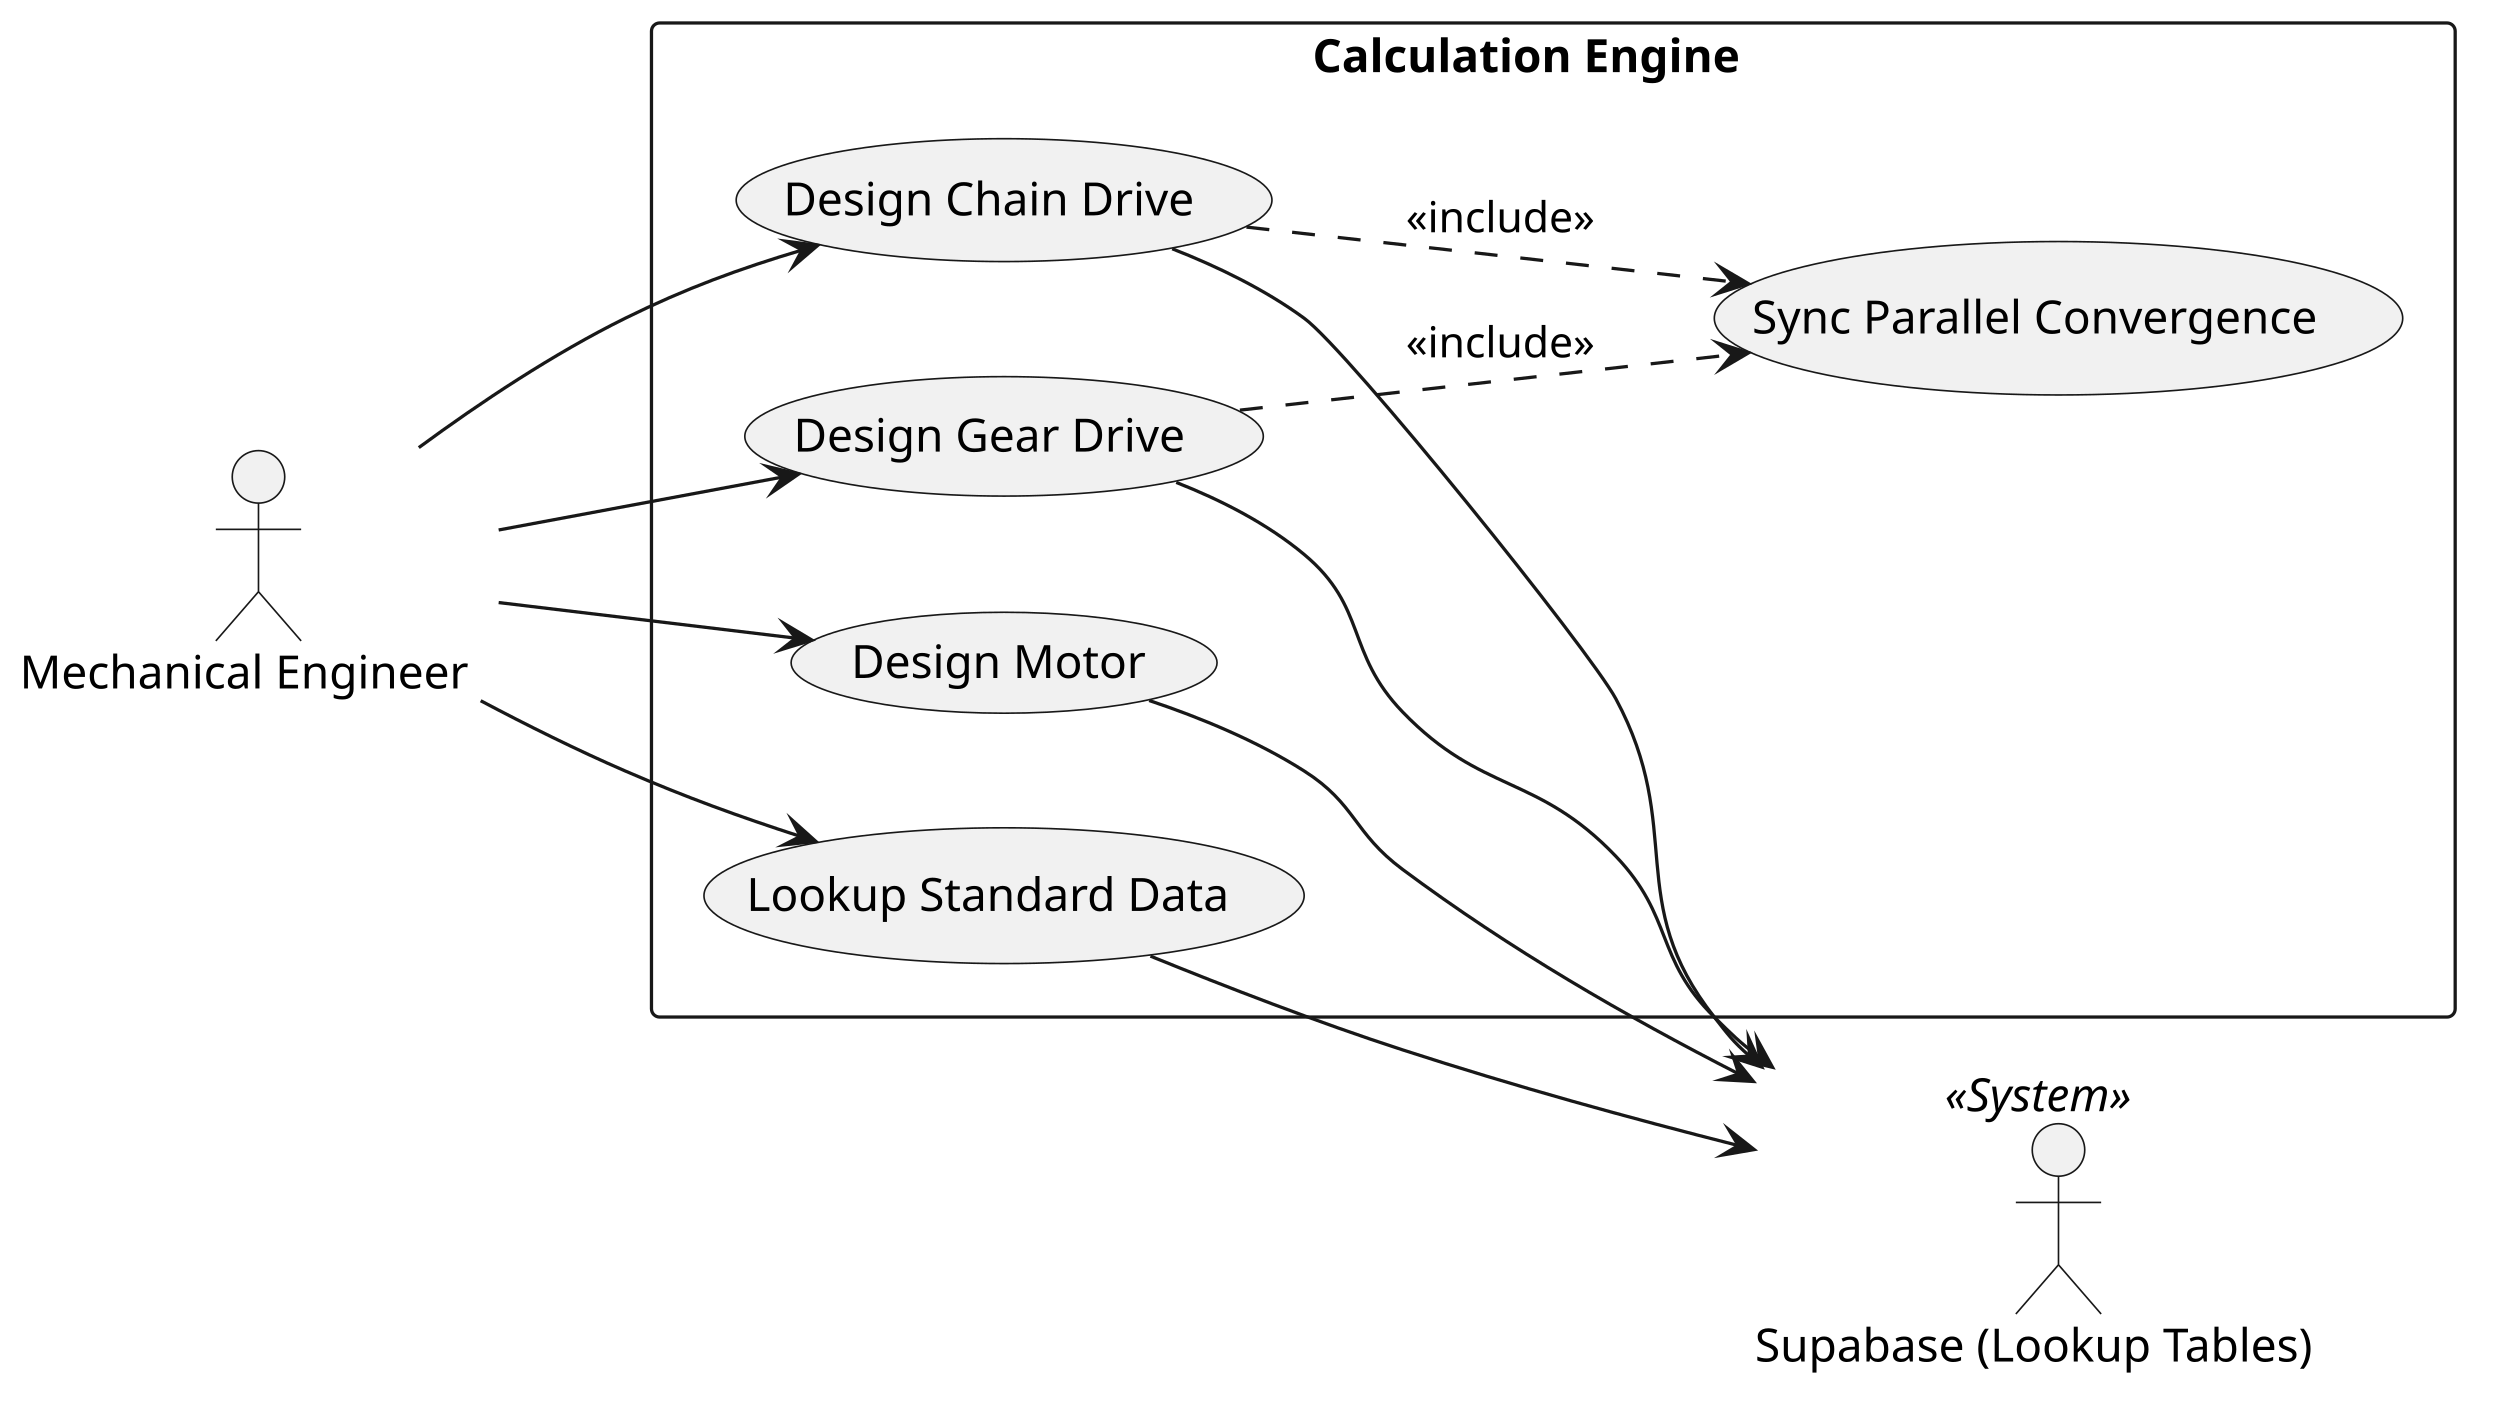
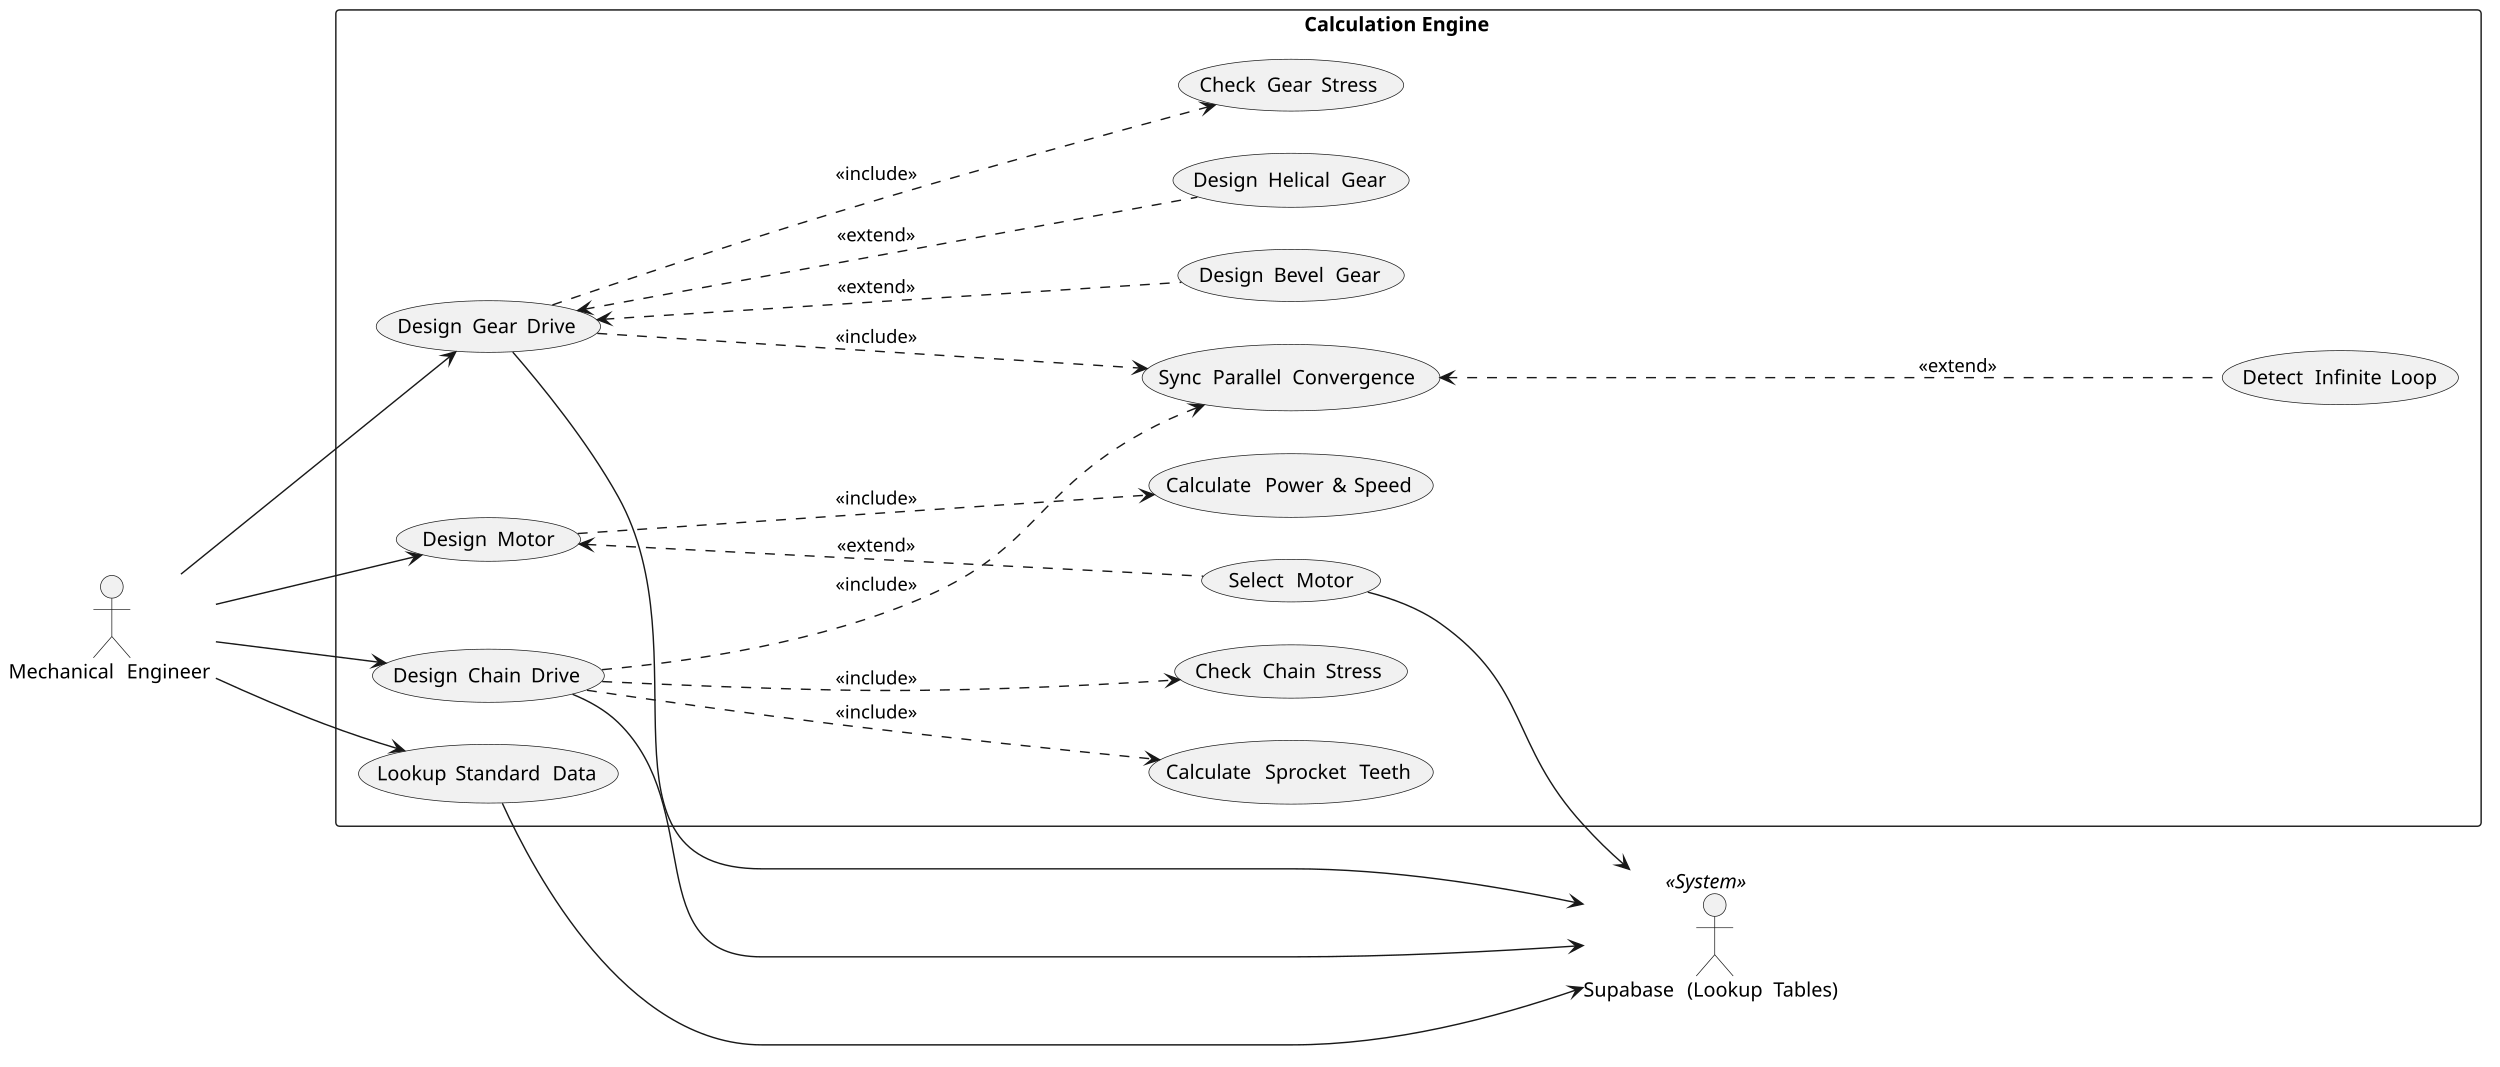
- <svg xmlns="http://www.w3.org/2000/svg" contentStyleType="text/css" data-diagram-type="DESCRIPTION" height="431px" preserveAspectRatio="none" style="width:762px;height:431px;background:#FFFFFF;" version="1.1" viewBox="0 0 762 431" width="762px" zoomAndPan="magnify">
+ <svg xmlns="http://www.w3.org/2000/svg" contentStyleType="text/css" data-diagram-type="DESCRIPTION" height="751px" preserveAspectRatio="none" style="width:1761px;height:751px;background:#FFFFFF;" version="1.1" viewBox="0 0 1761 751" width="1761px" zoomAndPan="magnify">
  <defs />
  <g>
-     <g class="cluster" data-qualified-name="Calculation Engine" data-source-line="6" id="ent0002">
-       <rect fill="none" height="303" rx="2.5" ry="2.5" style="stroke:#181818;stroke-width:1;" width="549.77" x="198.57" y="7" />
-       <text fill="#000000" font-family="sans-serif" font-size="14" font-weight="700" lengthAdjust="spacing" textLength="146.795" x="400.058" y="21.995">Calculation Engine</text>
-     </g>
-     <g class="entity" data-qualified-name="Calculation Engine.UC5" data-source-line="7" id="ent0003">
-       <ellipse cx="306.045" cy="202.003" fill="#F1F1F1" rx="64.915" ry="15.383" style="stroke:#181818;stroke-width:0.5;" />
-       <text fill="#000000" font-family="sans-serif" font-size="14" lengthAdjust="spacing" textLength="93.242" x="259.424" y="206.651">Design Motor</text>
-     </g>
-     <g class="entity" data-qualified-name="Calculation Engine.UC6" data-source-line="8" id="ent0004">
-       <ellipse cx="306.041" cy="61" fill="#F1F1F1" rx="81.651" ry="18.73" style="stroke:#181818;stroke-width:0.5;" />
-       <text fill="#000000" font-family="sans-serif" font-size="14" lengthAdjust="spacing" textLength="134.552" x="238.765" y="65.649">Design Chain Drive</text>
-     </g>
-     <g class="entity" data-qualified-name="Calculation Engine.UC7" data-source-line="9" id="ent0005">
-       <ellipse cx="306.039" cy="133.004" fill="#F1F1F1" rx="79.019" ry="18.204" style="stroke:#181818;stroke-width:0.5;" />
-       <text fill="#000000" font-family="sans-serif" font-size="14" lengthAdjust="spacing" textLength="128.358" x="241.86" y="137.652">Design Gear Drive</text>
-     </g>
-     <g class="entity" data-qualified-name="Calculation Engine.UC8" data-source-line="10" id="ent0006">
-       <ellipse cx="627.434" cy="97.003" fill="#F1F1F1" rx="104.915" ry="23.383" style="stroke:#181818;stroke-width:0.5;" />
-       <text fill="#000000" font-family="sans-serif" font-size="14" lengthAdjust="spacing" textLength="186.833" x="534.018" y="101.651">Sync Parallel Convergence</text>
-     </g>
-     <g class="entity" data-qualified-name="Calculation Engine.UC9" data-source-line="11" id="ent0007">
-       <ellipse cx="306.041" cy="273.004" fill="#F1F1F1" rx="91.471" ry="20.694" style="stroke:#181818;stroke-width:0.5;" />
-       <text fill="#000000" font-family="sans-serif" font-size="14" lengthAdjust="spacing" textLength="157.062" x="227.51" y="277.653">Lookup Standard Data</text>
-     </g>
-     <g class="entity" data-qualified-name="eng" data-source-line="4" id="ent0001">
-       <ellipse cx="78.786" cy="145.35" fill="#F1F1F1" rx="8" ry="8" style="stroke:#181818;stroke-width:0.5;" />
-       <path d="M78.786,153.35 L78.786,180.35 M65.786,161.35 L91.786,161.35 M78.786,180.35 L65.786,195.35 M78.786,180.35 L91.786,195.35" fill="none" style="stroke:#181818;stroke-width:0.5;" />
-       <text fill="#000000" font-family="sans-serif" font-size="14" lengthAdjust="spacing" textLength="145.571" x="6" y="209.845">Mechanical Engineer</text>
-     </g>
-     <g class="entity" data-qualified-name="db" data-source-line="14" id="ent0008">
-       <ellipse cx="627.428" cy="350.507" fill="#F1F1F1" rx="8" ry="8" style="stroke:#181818;stroke-width:0.5;" />
-       <path d="M627.428,358.507 L627.428,385.507 M614.428,366.507 L640.428,366.507 M627.428,385.507 L614.428,400.507 M627.428,385.507 L640.428,400.507" fill="none" style="stroke:#181818;stroke-width:0.5;" />
-       <text fill="#000000" font-family="sans-serif" font-size="14" lengthAdjust="spacing" textLength="185.035" x="534.91" y="415.002">Supabase (Lookup Tables)</text>
-       <text fill="#000000" font-family="sans-serif" font-size="14" font-style="italic" lengthAdjust="spacing" textLength="69.337" x="592.759" y="338.705">«System»</text>
-     </g>
-     <g class="link" data-entity-1="ent0001" data-entity-2="ent0003" data-link-type="dependency" data-source-line="16" id="lnk9">
-       <path d="M151.99,183.66 C182.87,187.36 213.466,191.024 242.536,194.514" fill="none" id="eng-to-UC5" style="stroke:#181818;stroke-width:1;" />
-       <polygon fill="#181818" points="247.5,195.11,239.041,190.066,242.536,194.514,238.087,198.009,247.5,195.11" style="stroke:#181818;stroke-width:1;stroke-linejoin:miter;stroke-miterlimit:10;" />
-     </g>
-     <g class="link" data-entity-1="ent0001" data-entity-2="ent0004" data-link-type="dependency" data-source-line="17" id="lnk10">
-       <path d="M127.65,136.43 C146.46,122.61 168.75,107.79 190.57,97 C208.97,87.91 225.358,81.907 244.468,76.217" fill="none" id="eng-to-UC6" style="stroke:#181818;stroke-width:1;" />
-       <polygon fill="#181818" points="249.26,74.79,239.493,73.525,244.468,76.217,241.776,81.192,249.26,74.79" style="stroke:#181818;stroke-width:1;stroke-linejoin:miter;stroke-miterlimit:10;" />
-     </g>
-     <g class="link" data-entity-1="ent0001" data-entity-2="ent0005" data-link-type="dependency" data-source-line="18" id="lnk11">
-       <path d="M151.99,161.54 C181.46,156.05 210.265,150.678 238.545,145.398" fill="none" id="eng-to-UC7" style="stroke:#181818;stroke-width:1;" />
-       <polygon fill="#181818" points="243.46,144.48,233.879,142.2,238.545,145.398,235.347,150.064,243.46,144.48" style="stroke:#181818;stroke-width:1;stroke-linejoin:miter;stroke-miterlimit:10;" />
-     </g>
-     <g class="link" data-entity-1="ent0001" data-entity-2="ent0007" data-link-type="dependency" data-source-line="19" id="lnk12">
-       <path d="M146.51,213.58 C160.82,221.16 176.02,228.7 190.57,235 C209.12,243.03 225.194,248.858 243.944,254.938" fill="none" id="eng-to-UC9" style="stroke:#181818;stroke-width:1;" />
-       <polygon fill="#181818" points="248.7,256.48,241.373,249.899,243.944,254.938,238.905,257.509,248.7,256.48" style="stroke:#181818;stroke-width:1;stroke-linejoin:miter;stroke-miterlimit:10;" />
-     </g>
-     <g class="link" data-entity-1="ent0004" data-entity-2="ent0006" data-link-type="dependency" data-source-line="21" id="lnk13">
-       <path d="M379.92,69.22 C425.3,74.33 479.151,80.4 527.952,85.9" fill="none" id="UC6-to-UC8" style="stroke:#181818;stroke-width:1;stroke-dasharray:7,7;" />
-       <polygon fill="#181818" points="532.92,86.46,524.425,81.477,527.952,85.9,523.529,89.427,532.92,86.46" style="stroke:#181818;stroke-width:1;stroke-linejoin:miter;stroke-miterlimit:10;" />
-       <text fill="#000000" font-family="sans-serif" font-size="13" lengthAdjust="spacing" textLength="63.007" x="428.51" y="70.787">«include»</text>
-     </g>
-     <g class="link" data-entity-1="ent0005" data-entity-2="ent0006" data-link-type="dependency" data-source-line="22" id="lnk14">
-       <path d="M377.92,125.01 C423.59,119.87 478.502,113.681 528.032,108.091" fill="none" id="UC7-to-UC8" style="stroke:#181818;stroke-width:1;stroke-dasharray:7,7;" />
-       <polygon fill="#181818" points="533,107.53,523.608,104.565,528.032,108.091,524.505,112.514,533,107.53" style="stroke:#181818;stroke-width:1;stroke-linejoin:miter;stroke-miterlimit:10;" />
-       <text fill="#000000" font-family="sans-serif" font-size="13" lengthAdjust="spacing" textLength="63.007" x="428.51" y="108.917">«include»</text>
-     </g>
-     <g class="link" data-entity-1="ent0003" data-entity-2="ent0008" data-link-type="dependency" data-source-line="24" id="lnk15">
-       <path d="M350.26,213.51 C365.85,218.73 383.13,225.84 397.51,235 C413.41,245.14 412.38,253.75 427.51,265 C460.39,289.46 495.13,309.501 529.99,327.351" fill="none" id="UC5-to-db" style="stroke:#181818;stroke-width:1;" />
-       <polygon fill="#181818" points="534.44,329.63,528.252,321.968,529.99,327.351,524.606,329.088,534.44,329.63" style="stroke:#181818;stroke-width:1;stroke-linejoin:miter;stroke-miterlimit:10;" />
-     </g>
-     <g class="link" data-entity-1="ent0004" data-entity-2="ent0008" data-link-type="dependency" data-source-line="25" id="lnk16">
-       <path d="M357.28,75.82 C371.06,81.22 385.51,88.22 397.51,97 C410.96,106.84 484.63,198.33 492.51,213 C513.87,252.75 494.62,274.53 522.51,310 C526.8,315.45 527.972,317.209 533.262,321.909" fill="none" id="UC6-to-db" style="stroke:#181818;stroke-width:1;" />
-       <polygon fill="#181818" points="537,325.23,532.929,316.262,533.262,321.909,527.615,322.243,537,325.23" style="stroke:#181818;stroke-width:1;stroke-linejoin:miter;stroke-miterlimit:10;" />
-     </g>
-     <g class="link" data-entity-1="ent0005" data-entity-2="ent0008" data-link-type="dependency" data-source-line="26" id="lnk17">
-       <path d="M358.51,147.04 C372.16,152.4 386.22,159.58 397.51,169 C416.83,185.12 410.05,198.89 427.51,217 C451.73,242.12 468.42,235.78 492.51,261 C510.15,279.47 504.35,292.05 522.51,310 C527.97,315.39 530.005,317.477 536.295,322.277" fill="none" id="UC7-to-db" style="stroke:#181818;stroke-width:1;" />
-       <polygon fill="#181818" points="540.27,325.31,535.542,316.67,536.295,322.277,530.689,323.03,540.27,325.31" style="stroke:#181818;stroke-width:1;stroke-linejoin:miter;stroke-miterlimit:10;" />
-     </g>
-     <g class="link" data-entity-1="ent0007" data-entity-2="ent0008" data-link-type="dependency" data-source-line="27" id="lnk18">
-       <path d="M350.66,291.43 C373.35,300.66 401.67,311.62 427.51,320 C462.14,331.24 495.914,340.55 529.834,349.16" fill="none" id="UC9-to-db" style="stroke:#181818;stroke-width:1;" />
-       <polygon fill="#181818" points="534.68,350.39,526.941,344.299,529.834,349.16,524.972,352.053,534.68,350.39" style="stroke:#181818;stroke-width:1;stroke-linejoin:miter;stroke-miterlimit:10;" />
+     <g class="cluster" data-qualified-name="Calculation Engine" data-source-line="10" id="ent0003">
+       <rect fill="none" height="575" rx="2.5" ry="2.5" style="stroke:#181818;stroke-width:1;" width="1511.14" x="236.57" y="7" />
+       <text fill="#000000" font-family="sans-serif" font-size="14" font-weight="700" lengthAdjust="spacing" textLength="146.795" x="918.742" y="21.995">Calculation Engine</text>
+     </g>
+     <g class="entity" data-qualified-name="Calculation Engine.UC1" data-source-line="11" id="ent0004">
+       <ellipse cx="344.045" cy="380.003" fill="#F1F1F1" rx="64.915" ry="15.383" style="stroke:#181818;stroke-width:0.5;" />
+       <text fill="#000000" font-family="sans-serif" font-size="14" lengthAdjust="spacing" textLength="48.337" x="297.424" y="384.651">Design</text>
+       <text fill="#000000" font-family="sans-serif" font-size="14" lengthAdjust="spacing" textLength="4.45" x="345.761" y="384.651"> </text>
+       <text fill="#000000" font-family="sans-serif" font-size="14" lengthAdjust="spacing" textLength="40.455" x="350.211" y="384.651">Motor</text>
+     </g>
+     <g class="entity" data-qualified-name="Calculation Engine.UC1_1" data-source-line="12" id="ent0005">
+       <ellipse cx="909.431" cy="341.998" fill="#F1F1F1" rx="100.141" ry="22.428" style="stroke:#181818;stroke-width:0.5;" />
+       <text fill="#000000" font-family="sans-serif" font-size="14" lengthAdjust="spacing" textLength="65.386" x="821.247" y="346.647">Calculate</text>
+       <text fill="#000000" font-family="sans-serif" font-size="14" lengthAdjust="spacing" textLength="4.45" x="886.633" y="346.647"> </text>
+       <text fill="#000000" font-family="sans-serif" font-size="14" lengthAdjust="spacing" textLength="42.827" x="891.083" y="346.647">Power</text>
+       <text fill="#000000" font-family="sans-serif" font-size="14" lengthAdjust="spacing" textLength="4.45" x="933.91" y="346.647"> </text>
+       <text fill="#000000" font-family="sans-serif" font-size="14" lengthAdjust="spacing" textLength="10.917" x="938.36" y="346.647">&amp;</text>
+       <text fill="#000000" font-family="sans-serif" font-size="14" lengthAdjust="spacing" textLength="4.45" x="949.277" y="346.647"> </text>
+       <text fill="#000000" font-family="sans-serif" font-size="14" lengthAdjust="spacing" textLength="43.887" x="953.727" y="346.647">Speed</text>
+     </g>
+     <g class="entity" data-qualified-name="Calculation Engine.UC1_2" data-source-line="13" id="ent0006">
+       <ellipse cx="909.431" cy="409" fill="#F1F1F1" rx="63.001" ry="15" style="stroke:#181818;stroke-width:0.5;" />
+       <text fill="#000000" font-family="sans-serif" font-size="14" lengthAdjust="spacing" textLength="43.19" x="865.383" y="413.649">Select</text>
+       <text fill="#000000" font-family="sans-serif" font-size="14" lengthAdjust="spacing" textLength="4.45" x="908.573" y="413.649"> </text>
+       <text fill="#000000" font-family="sans-serif" font-size="14" lengthAdjust="spacing" textLength="40.455" x="913.023" y="413.649">Motor</text>
+     </g>
+     <g class="entity" data-qualified-name="Calculation Engine.UC2" data-source-line="15" id="ent0007">
+       <ellipse cx="344.041" cy="476" fill="#F1F1F1" rx="81.651" ry="18.73" style="stroke:#181818;stroke-width:0.5;" />
+       <text fill="#000000" font-family="sans-serif" font-size="14" lengthAdjust="spacing" textLength="48.337" x="276.765" y="480.649">Design</text>
+       <text fill="#000000" font-family="sans-serif" font-size="14" lengthAdjust="spacing" textLength="4.45" x="325.102" y="480.649"> </text>
+       <text fill="#000000" font-family="sans-serif" font-size="14" lengthAdjust="spacing" textLength="39.99" x="329.552" y="480.649">Chain</text>
+       <text fill="#000000" font-family="sans-serif" font-size="14" lengthAdjust="spacing" textLength="4.45" x="369.542" y="480.649"> </text>
+       <text fill="#000000" font-family="sans-serif" font-size="14" lengthAdjust="spacing" textLength="37.324" x="373.993" y="480.649">Drive</text>
+     </g>
+     <g class="entity" data-qualified-name="Calculation Engine.UC2_1" data-source-line="16" id="ent0008">
+       <ellipse cx="909.428" cy="544.004" fill="#F1F1F1" rx="100.168" ry="22.434" style="stroke:#181818;stroke-width:0.5;" />
+       <text fill="#000000" font-family="sans-serif" font-size="14" lengthAdjust="spacing" textLength="65.386" x="821.214" y="548.652">Calculate</text>
+       <text fill="#000000" font-family="sans-serif" font-size="14" lengthAdjust="spacing" textLength="4.45" x="886.6" y="548.652"> </text>
+       <text fill="#000000" font-family="sans-serif" font-size="14" lengthAdjust="spacing" textLength="62.002" x="891.05" y="548.652">Sprocket</text>
+       <text fill="#000000" font-family="sans-serif" font-size="14" lengthAdjust="spacing" textLength="4.45" x="953.052" y="548.652"> </text>
+       <text fill="#000000" font-family="sans-serif" font-size="14" lengthAdjust="spacing" textLength="40.141" x="957.502" y="548.652">Teeth</text>
+     </g>
+     <g class="entity" data-qualified-name="Calculation Engine.UC2_2" data-source-line="17" id="ent0009">
+       <ellipse cx="909.427" cy="473.003" fill="#F1F1F1" rx="81.967" ry="18.793" style="stroke:#181818;stroke-width:0.5;" />
+       <text fill="#000000" font-family="sans-serif" font-size="14" lengthAdjust="spacing" textLength="43.066" x="841.782" y="477.652">Check</text>
+       <text fill="#000000" font-family="sans-serif" font-size="14" lengthAdjust="spacing" textLength="4.45" x="884.848" y="477.652"> </text>
+       <text fill="#000000" font-family="sans-serif" font-size="14" lengthAdjust="spacing" textLength="39.99" x="889.298" y="477.652">Chain</text>
+       <text fill="#000000" font-family="sans-serif" font-size="14" lengthAdjust="spacing" textLength="4.45" x="929.289" y="477.652"> </text>
+       <text fill="#000000" font-family="sans-serif" font-size="14" lengthAdjust="spacing" textLength="43.333" x="933.739" y="477.652">Stress</text>
+     </g>
+     <g class="entity" data-qualified-name="Calculation Engine.UC3" data-source-line="19" id="ent0010">
+       <ellipse cx="344.039" cy="230.004" fill="#F1F1F1" rx="79.019" ry="18.204" style="stroke:#181818;stroke-width:0.5;" />
+       <text fill="#000000" font-family="sans-serif" font-size="14" lengthAdjust="spacing" textLength="48.337" x="279.86" y="234.652">Design</text>
+       <text fill="#000000" font-family="sans-serif" font-size="14" lengthAdjust="spacing" textLength="4.45" x="328.197" y="234.652"> </text>
+       <text fill="#000000" font-family="sans-serif" font-size="14" lengthAdjust="spacing" textLength="33.797" x="332.647" y="234.652">Gear</text>
+       <text fill="#000000" font-family="sans-serif" font-size="14" lengthAdjust="spacing" textLength="4.45" x="366.444" y="234.652"> </text>
+       <text fill="#000000" font-family="sans-serif" font-size="14" lengthAdjust="spacing" textLength="37.324" x="370.894" y="234.652">Drive</text>
+     </g>
+     <g class="entity" data-qualified-name="Calculation Engine.UC3_1" data-source-line="20" id="ent0011">
+       <ellipse cx="909.43" cy="193.996" fill="#F1F1F1" rx="79.73" ry="18.346" style="stroke:#181818;stroke-width:0.5;" />
+       <text fill="#000000" font-family="sans-serif" font-size="14" lengthAdjust="spacing" textLength="48.337" x="844.41" y="198.644">Design</text>
+       <text fill="#000000" font-family="sans-serif" font-size="14" lengthAdjust="spacing" textLength="4.45" x="892.747" y="198.644"> </text>
+       <text fill="#000000" font-family="sans-serif" font-size="14" lengthAdjust="spacing" textLength="39.006" x="897.197" y="198.644">Bevel</text>
+       <text fill="#000000" font-family="sans-serif" font-size="14" lengthAdjust="spacing" textLength="4.45" x="936.203" y="198.644"> </text>
+       <text fill="#000000" font-family="sans-serif" font-size="14" lengthAdjust="spacing" textLength="33.797" x="940.653" y="198.644">Gear</text>
+     </g>
+     <g class="entity" data-qualified-name="Calculation Engine.UC3_2" data-source-line="21" id="ent0012">
+       <ellipse cx="909.432" cy="126.996" fill="#F1F1F1" rx="83.182" ry="19.037" style="stroke:#181818;stroke-width:0.5;" />
+       <text fill="#000000" font-family="sans-serif" font-size="14" lengthAdjust="spacing" textLength="48.337" x="840.372" y="131.645">Design</text>
+       <text fill="#000000" font-family="sans-serif" font-size="14" lengthAdjust="spacing" textLength="4.45" x="888.709" y="131.645"> </text>
+       <text fill="#000000" font-family="sans-serif" font-size="14" lengthAdjust="spacing" textLength="47.086" x="893.159" y="131.645">Helical</text>
+       <text fill="#000000" font-family="sans-serif" font-size="14" lengthAdjust="spacing" textLength="4.45" x="940.245" y="131.645"> </text>
+       <text fill="#000000" font-family="sans-serif" font-size="14" lengthAdjust="spacing" textLength="33.797" x="944.696" y="131.645">Gear</text>
+     </g>
+     <g class="entity" data-qualified-name="Calculation Engine.UC3_3" data-source-line="22" id="ent0013">
+       <ellipse cx="909.431" cy="59.996" fill="#F1F1F1" rx="79.331" ry="18.266" style="stroke:#181818;stroke-width:0.5;" />
+       <text fill="#000000" font-family="sans-serif" font-size="14" lengthAdjust="spacing" textLength="43.066" x="844.883" y="64.645">Check</text>
+       <text fill="#000000" font-family="sans-serif" font-size="14" lengthAdjust="spacing" textLength="4.45" x="887.949" y="64.645"> </text>
+       <text fill="#000000" font-family="sans-serif" font-size="14" lengthAdjust="spacing" textLength="33.797" x="892.399" y="64.645">Gear</text>
+       <text fill="#000000" font-family="sans-serif" font-size="14" lengthAdjust="spacing" textLength="4.45" x="926.196" y="64.645"> </text>
+       <text fill="#000000" font-family="sans-serif" font-size="14" lengthAdjust="spacing" textLength="43.333" x="930.646" y="64.645">Stress</text>
+     </g>
+     <g class="entity" data-qualified-name="Calculation Engine.UC4" data-source-line="24" id="ent0014">
+       <ellipse cx="909.434" cy="266.003" fill="#F1F1F1" rx="104.915" ry="23.383" style="stroke:#181818;stroke-width:0.5;" />
+       <text fill="#000000" font-family="sans-serif" font-size="14" lengthAdjust="spacing" textLength="33.742" x="816.018" y="270.651">Sync</text>
+       <text fill="#000000" font-family="sans-serif" font-size="14" lengthAdjust="spacing" textLength="4.45" x="849.76" y="270.651"> </text>
+       <text fill="#000000" font-family="sans-serif" font-size="14" lengthAdjust="spacing" textLength="51.639" x="854.21" y="270.651">Parallel</text>
+       <text fill="#000000" font-family="sans-serif" font-size="14" lengthAdjust="spacing" textLength="4.45" x="905.849" y="270.651"> </text>
+       <text fill="#000000" font-family="sans-serif" font-size="14" lengthAdjust="spacing" textLength="92.552" x="910.299" y="270.651">Convergence</text>
+     </g>
+     <g class="entity" data-qualified-name="Calculation Engine.UC4_1" data-source-line="25" id="ent0015">
+       <ellipse cx="1648.538" cy="266.003" fill="#F1F1F1" rx="83.168" ry="19.034" style="stroke:#181818;stroke-width:0.5;" />
+       <text fill="#000000" font-family="sans-serif" font-size="14" lengthAdjust="spacing" textLength="46.683" x="1579.495" y="270.652">Detect</text>
+       <text fill="#000000" font-family="sans-serif" font-size="14" lengthAdjust="spacing" textLength="4.45" x="1626.177" y="270.652"> </text>
+       <text fill="#000000" font-family="sans-serif" font-size="14" lengthAdjust="spacing" textLength="48.685" x="1630.628" y="270.652">Infinite</text>
+       <text fill="#000000" font-family="sans-serif" font-size="14" lengthAdjust="spacing" textLength="4.45" x="1679.313" y="270.652"> </text>
+       <text fill="#000000" font-family="sans-serif" font-size="14" lengthAdjust="spacing" textLength="33.817" x="1683.763" y="270.652">Loop</text>
+     </g>
+     <g class="entity" data-qualified-name="Calculation Engine.UC5" data-source-line="27" id="ent0016">
+       <ellipse cx="344.041" cy="545.004" fill="#F1F1F1" rx="91.471" ry="20.694" style="stroke:#181818;stroke-width:0.5;" />
+       <text fill="#000000" font-family="sans-serif" font-size="14" lengthAdjust="spacing" textLength="50.798" x="265.51" y="549.653">Lookup</text>
+       <text fill="#000000" font-family="sans-serif" font-size="14" lengthAdjust="spacing" textLength="4.45" x="316.307" y="549.653"> </text>
+       <text fill="#000000" font-family="sans-serif" font-size="14" lengthAdjust="spacing" textLength="63.937" x="320.758" y="549.653">Standard</text>
+       <text fill="#000000" font-family="sans-serif" font-size="14" lengthAdjust="spacing" textLength="4.45" x="384.694" y="549.653"> </text>
+       <text fill="#000000" font-family="sans-serif" font-size="14" lengthAdjust="spacing" textLength="33.428" x="389.144" y="549.653">Data</text>
+     </g>
+     <g class="entity" data-qualified-name="eng" data-source-line="7" id="ent0001">
+       <ellipse cx="78.786" cy="413.35" fill="#F1F1F1" rx="8" ry="8" style="stroke:#181818;stroke-width:0.5;" />
+       <path d="M78.786,421.35 L78.786,448.35 M65.786,429.35 L91.786,429.35 M78.786,448.35 L65.786,463.35 M78.786,448.35 L91.786,463.35" fill="none" style="stroke:#181818;stroke-width:0.5;" />
+       <text fill="#000000" font-family="sans-serif" font-size="14" lengthAdjust="spacing" textLength="78.77" x="6" y="477.845">Mechanical</text>
+       <text fill="#000000" font-family="sans-serif" font-size="14" lengthAdjust="spacing" textLength="4.45" x="84.77" y="477.845"> </text>
+       <text fill="#000000" font-family="sans-serif" font-size="14" lengthAdjust="spacing" textLength="62.351" x="89.221" y="477.845">Engineer</text>
+     </g>
+     <g class="entity" data-qualified-name="db" data-source-line="8" id="ent0002">
+       <ellipse cx="1207.858" cy="637.497" fill="#F1F1F1" rx="8" ry="8" style="stroke:#181818;stroke-width:0.5;" />
+       <path d="M1207.858,645.497 L1207.858,672.497 M1194.858,653.497 L1220.858,653.497 M1207.858,672.497 L1194.858,687.497 M1207.858,672.497 L1220.858,687.497" fill="none" style="stroke:#181818;stroke-width:0.5;" />
+       <text fill="#000000" font-family="sans-serif" font-size="14" lengthAdjust="spacing" textLength="68.599" x="1115.34" y="701.992">Supabase</text>
+       <text fill="#000000" font-family="sans-serif" font-size="14" lengthAdjust="spacing" textLength="4.45" x="1183.939" y="701.992"> </text>
+       <text fill="#000000" font-family="sans-serif" font-size="14" lengthAdjust="spacing" textLength="56.26" x="1188.389" y="701.992">(Lookup</text>
+       <text fill="#000000" font-family="sans-serif" font-size="14" lengthAdjust="spacing" textLength="4.45" x="1244.649" y="701.992"> </text>
+       <text fill="#000000" font-family="sans-serif" font-size="14" lengthAdjust="spacing" textLength="51.276" x="1249.099" y="701.992">Tables)</text>
+       <text fill="#000000" font-family="sans-serif" font-size="14" font-style="italic" lengthAdjust="spacing" textLength="69.337" x="1173.189" y="625.695">«System»</text>
+     </g>
+     <g class="link" data-entity-1="ent0001" data-entity-2="ent0004" data-link-type="dependency" data-source-line="30" id="lnk17">
+       <path d="M152.07,425.7 C198.34,414.63 252.127,401.753 292.147,392.183" fill="none" id="eng-to-UC1" style="stroke:#181818;stroke-width:1;" />
+       <polygon fill="#181818" points="297.01,391.02,287.327,389.223,292.147,392.183,289.187,397.003,297.01,391.02" style="stroke:#181818;stroke-width:1;stroke-linejoin:miter;stroke-miterlimit:10;" />
+     </g>
+     <g class="link" data-entity-1="ent0004" data-entity-2="ent0005" data-link-type="dependency" data-source-line="31" id="lnk18">
+       <path d="M406.95,375.82 C505.06,369.21 692.021,356.597 807.891,348.777" fill="none" id="UC1-to-UC1_1" style="stroke:#181818;stroke-width:1;stroke-dasharray:7,7;" />
+       <polygon fill="#181818" points="812.88,348.44,803.631,345.055,807.891,348.777,804.17,353.037,812.88,348.44" style="stroke:#181818;stroke-width:1;stroke-linejoin:miter;stroke-miterlimit:10;" />
+       <text fill="#000000" font-family="sans-serif" font-size="13" lengthAdjust="spacing" textLength="63.007" x="588.51" y="355.367">«include»</text>
+     </g>
+     <g class="link" data-entity-1="ent0004" data-entity-2="ent0006" data-link-type="dependency" data-source-line="32" id="lnk20">
+       <path d="M413.023,383.497 C522.133,389.117 739.93,400.33 847.55,405.87" fill="none" id="UC1-backto-UC1_2" style="stroke:#181818;stroke-width:1;stroke-dasharray:7,7;" />
+       <polygon fill="#181818" points="408.03,383.24,416.812,387.698,413.023,383.497,417.224,379.708,408.03,383.24" style="stroke:#181818;stroke-width:1;stroke-linejoin:miter;stroke-miterlimit:10;" />
+       <text fill="#000000" font-family="sans-serif" font-size="13" lengthAdjust="spacing" textLength="61.185" x="589.51" y="388.567">«extend»</text>
+     </g>
+     <g class="link" data-entity-1="ent0001" data-entity-2="ent0007" data-link-type="dependency" data-source-line="34" id="lnk21">
+       <path d="M152.07,452.06 C189.36,456.74 229.729,461.799 266.869,466.449" fill="none" id="eng-to-UC2" style="stroke:#181818;stroke-width:1;" />
+       <polygon fill="#181818" points="271.83,467.07,263.397,461.983,266.869,466.449,262.403,469.921,271.83,467.07" style="stroke:#181818;stroke-width:1;stroke-linejoin:miter;stroke-miterlimit:10;" />
+     </g>
+     <g class="link" data-entity-1="ent0007" data-entity-2="ent0008" data-link-type="dependency" data-source-line="35" id="lnk22">
+       <path d="M413.42,486.22 C461.95,493.31 528.66,502.76 587.51,510 C664.67,519.49 747.485,528.182 811.715,534.612" fill="none" id="UC2-to-UC2_1" style="stroke:#181818;stroke-width:1;stroke-dasharray:7,7;" />
+       <polygon fill="#181818" points="816.69,535.11,808.133,530.233,811.715,534.612,807.336,538.194,816.69,535.11" style="stroke:#181818;stroke-width:1;stroke-linejoin:miter;stroke-miterlimit:10;" />
+       <text fill="#000000" font-family="sans-serif" font-size="13" lengthAdjust="spacing" textLength="63.007" x="588.51" y="506.067">«include»</text>
+     </g>
+     <g class="link" data-entity-1="ent0007" data-entity-2="ent0009" data-link-type="dependency" data-source-line="36" id="lnk23">
+       <path d="M424.19,480.09 C471.56,482.33 532.96,484.88 587.51,486 C670.72,487.72 760.99,483.334 825.971,479.114" fill="none" id="UC2-to-UC2_2" style="stroke:#181818;stroke-width:1;stroke-dasharray:7,7;" />
+       <polygon fill="#181818" points="830.96,478.79,821.72,475.382,825.971,479.114,822.238,483.365,830.96,478.79" style="stroke:#181818;stroke-width:1;stroke-linejoin:miter;stroke-miterlimit:10;" />
+       <text fill="#000000" font-family="sans-serif" font-size="13" lengthAdjust="spacing" textLength="63.007" x="588.51" y="482.067">«include»</text>
+     </g>
+     <g class="link" data-entity-1="ent0001" data-entity-2="ent0010" data-link-type="dependency" data-source-line="38" id="lnk24">
+       <path d="M127.46,404.43 C184.8,358.03 274.743,285.265 317.133,250.965" fill="none" id="eng-to-UC3" style="stroke:#181818;stroke-width:1;" />
+       <polygon fill="#181818" points="321.02,247.82,311.507,250.372,317.133,250.965,316.54,256.591,321.02,247.82" style="stroke:#181818;stroke-width:1;stroke-linejoin:miter;stroke-miterlimit:10;" />
+     </g>
+     <g class="link" data-entity-1="ent0010" data-entity-2="ent0011" data-link-type="dependency" data-source-line="39" id="lnk26">
+       <path d="M425.72,224.841 C533.3,217.971 724.34,205.76 832.21,198.87" fill="none" id="UC3-backto-UC3_1" style="stroke:#181818;stroke-width:1;stroke-dasharray:7,7;" />
+       <polygon fill="#181818" points="420.73,225.16,429.967,228.578,425.72,224.841,429.457,220.595,420.73,225.16" style="stroke:#181818;stroke-width:1;stroke-linejoin:miter;stroke-miterlimit:10;" />
+       <text fill="#000000" font-family="sans-serif" font-size="13" lengthAdjust="spacing" textLength="61.185" x="589.51" y="206.457">«extend»</text>
+     </g>
+     <g class="link" data-entity-1="ent0010" data-entity-2="ent0012" data-link-type="dependency" data-source-line="40" id="lnk28">
+       <path d="M411.868,217.781 C519.198,198.161 733.91,158.91 843.39,138.89" fill="none" id="UC3-backto-UC3_2" style="stroke:#181818;stroke-width:1;stroke-dasharray:7,7;" />
+       <polygon fill="#181818" points="406.95,218.68,416.523,220.996,411.868,217.781,415.084,213.127,406.95,218.68" style="stroke:#181818;stroke-width:1;stroke-linejoin:miter;stroke-miterlimit:10;" />
+       <text fill="#000000" font-family="sans-serif" font-size="13" lengthAdjust="spacing" textLength="61.185" x="589.51" y="169.967">«extend»</text>
+     </g>
+     <g class="link" data-entity-1="ent0010" data-entity-2="ent0013" data-link-type="dependency" data-source-line="41" id="lnk29">
+       <path d="M389.1,214.8 C437.54,198.24 517.77,171.27 587.51,150 C681.6,121.3 787.421,92.326 851.141,75.226" fill="none" id="UC3-to-UC3_3" style="stroke:#181818;stroke-width:1;stroke-dasharray:7,7;" />
+       <polygon fill="#181818" points="855.97,73.93,846.241,72.399,851.141,75.226,848.314,80.126,855.97,73.93" style="stroke:#181818;stroke-width:1;stroke-linejoin:miter;stroke-miterlimit:10;" />
+       <text fill="#000000" font-family="sans-serif" font-size="13" lengthAdjust="spacing" textLength="63.007" x="588.51" y="126.797">«include»</text>
+     </g>
+     <g class="link" data-entity-1="ent0007" data-entity-2="ent0014" data-link-type="dependency" data-source-line="43" id="lnk30">
+       <path d="M424.11,471.72 C488.02,465.92 579.12,452.24 652.51,420 C730.07,385.93 730.31,345.86 804.51,305 C818.1,297.52 828.748,292.661 843.358,287.091" fill="none" id="UC2-to-UC4" style="stroke:#181818;stroke-width:1;stroke-dasharray:7,7;" />
+       <polygon fill="#181818" points="848.03,285.31,838.196,284.779,843.358,287.091,841.045,292.254,848.03,285.31" style="stroke:#181818;stroke-width:1;stroke-linejoin:miter;stroke-miterlimit:10;" />
+       <text fill="#000000" font-family="sans-serif" font-size="13" lengthAdjust="spacing" textLength="63.007" x="588.51" y="416.067">«include»</text>
+     </g>
+     <g class="link" data-entity-1="ent0010" data-entity-2="ent0014" data-link-type="dependency" data-source-line="44" id="lnk31">
+       <path d="M420.73,234.84 C520.66,241.22 691.91,252.161 802.93,259.261" fill="none" id="UC3-to-UC4" style="stroke:#181818;stroke-width:1;stroke-dasharray:7,7;" />
+       <polygon fill="#181818" points="807.92,259.58,799.194,255.014,802.93,259.261,798.683,262.997,807.92,259.58" style="stroke:#181818;stroke-width:1;stroke-linejoin:miter;stroke-miterlimit:10;" />
+       <text fill="#000000" font-family="sans-serif" font-size="13" lengthAdjust="spacing" textLength="63.007" x="588.51" y="241.577">«include»</text>
+     </g>
+     <g class="link" data-entity-1="ent0014" data-entity-2="ent0015" data-link-type="dependency" data-source-line="45" id="lnk33">
+       <path d="M1019.47,266 C1167.3,266 1430.12,266 1565.09,266" fill="none" id="UC4-backto-UC4_1" style="stroke:#181818;stroke-width:1;stroke-dasharray:7,7;" />
+       <polygon fill="#181818" points="1014.47,266,1023.47,270,1019.47,266,1023.47,262,1014.47,266" style="stroke:#181818;stroke-width:1;stroke-linejoin:miter;stroke-miterlimit:10;" />
+       <text fill="#000000" font-family="sans-serif" font-size="13" lengthAdjust="spacing" textLength="61.185" x="1351.38" y="262.067">«extend»</text>
+     </g>
+     <g class="link" data-entity-1="ent0001" data-entity-2="ent0016" data-link-type="dependency" data-source-line="47" id="lnk34">
+       <path d="M152.04,477.75 C176.12,488.73 203.25,500.47 228.57,510 C246.66,516.81 261.923,521.847 280.133,527.337" fill="none" id="eng-to-UC5" style="stroke:#181818;stroke-width:1;" />
+       <polygon fill="#181818" points="284.92,528.78,277.458,522.352,280.133,527.337,275.149,530.012,284.92,528.78" style="stroke:#181818;stroke-width:1;stroke-linejoin:miter;stroke-miterlimit:10;" />
+     </g>
+     <g class="link" data-entity-1="ent0006" data-entity-2="ent0002" data-link-type="dependency" data-source-line="49" id="lnk35">
+       <path d="M963.43,417.08 C980.78,421.54 999.41,428.41 1014.34,439 C1077.52,483.8 1063.03,523.89 1115.34,581 C1125.21,591.78 1132.776,599.187 1144.006,609.067" fill="none" id="UC1_2-to-db" style="stroke:#181818;stroke-width:1;" />
+       <polygon fill="#181818" points="1147.76,612.37,1143.645,603.422,1144.006,609.067,1138.361,609.428,1147.76,612.37" style="stroke:#181818;stroke-width:1;stroke-linejoin:miter;stroke-miterlimit:10;" />
+     </g>
+     <g class="link" data-entity-1="ent0007" data-entity-2="ent0002" data-link-type="dependency" data-source-line="50" id="lnk36">
+       <path d="M403.29,489.05 C415.04,493.81 426.52,500.26 435.51,509 C497.16,568.94 450.53,674 536.51,674 C536.51,674 536.51,674 910.43,674 C979.09,674 1051.601,670.272 1110.131,666.372" fill="none" id="UC2-to-db" style="stroke:#181818;stroke-width:1;" />
+       <polygon fill="#181818" points="1115.12,666.04,1105.874,662.647,1110.131,666.372,1106.406,670.63,1115.12,666.04" style="stroke:#181818;stroke-width:1;stroke-linejoin:miter;stroke-miterlimit:10;" />
+     </g>
+     <g class="link" data-entity-1="ent0010" data-entity-2="ent0002" data-link-type="dependency" data-source-line="51" id="lnk37">
+       <path d="M361.18,248 C380.76,270.56 413.85,311 435.51,350 C496.11,459.1 411.72,612 536.51,612 C536.51,612 536.51,612 910.43,612 C979.6,612 1051.846,623.617 1110.096,635.787" fill="none" id="UC3-to-db" style="stroke:#181818;stroke-width:1;" />
+       <polygon fill="#181818" points="1114.99,636.81,1106.998,631.054,1110.096,635.787,1105.362,638.885,1114.99,636.81" style="stroke:#181818;stroke-width:1;stroke-linejoin:miter;stroke-miterlimit:10;" />
+     </g>
+     <g class="link" data-entity-1="ent0016" data-entity-2="ent0002" data-link-type="dependency" data-source-line="52" id="lnk38">
+       <path d="M353.84,565.8 C376.33,615.31 440.96,736 536.51,736 C536.51,736 536.51,736 910.43,736 C980.61,736 1052.501,717.154 1110.261,697.324" fill="none" id="UC5-to-db" style="stroke:#181818;stroke-width:1;" />
+       <polygon fill="#181818" points="1114.99,695.7,1105.179,694.839,1110.261,697.324,1107.776,702.406,1114.99,695.7" style="stroke:#181818;stroke-width:1;stroke-linejoin:miter;stroke-miterlimit:10;" />
    </g>
  </g>
</svg>
